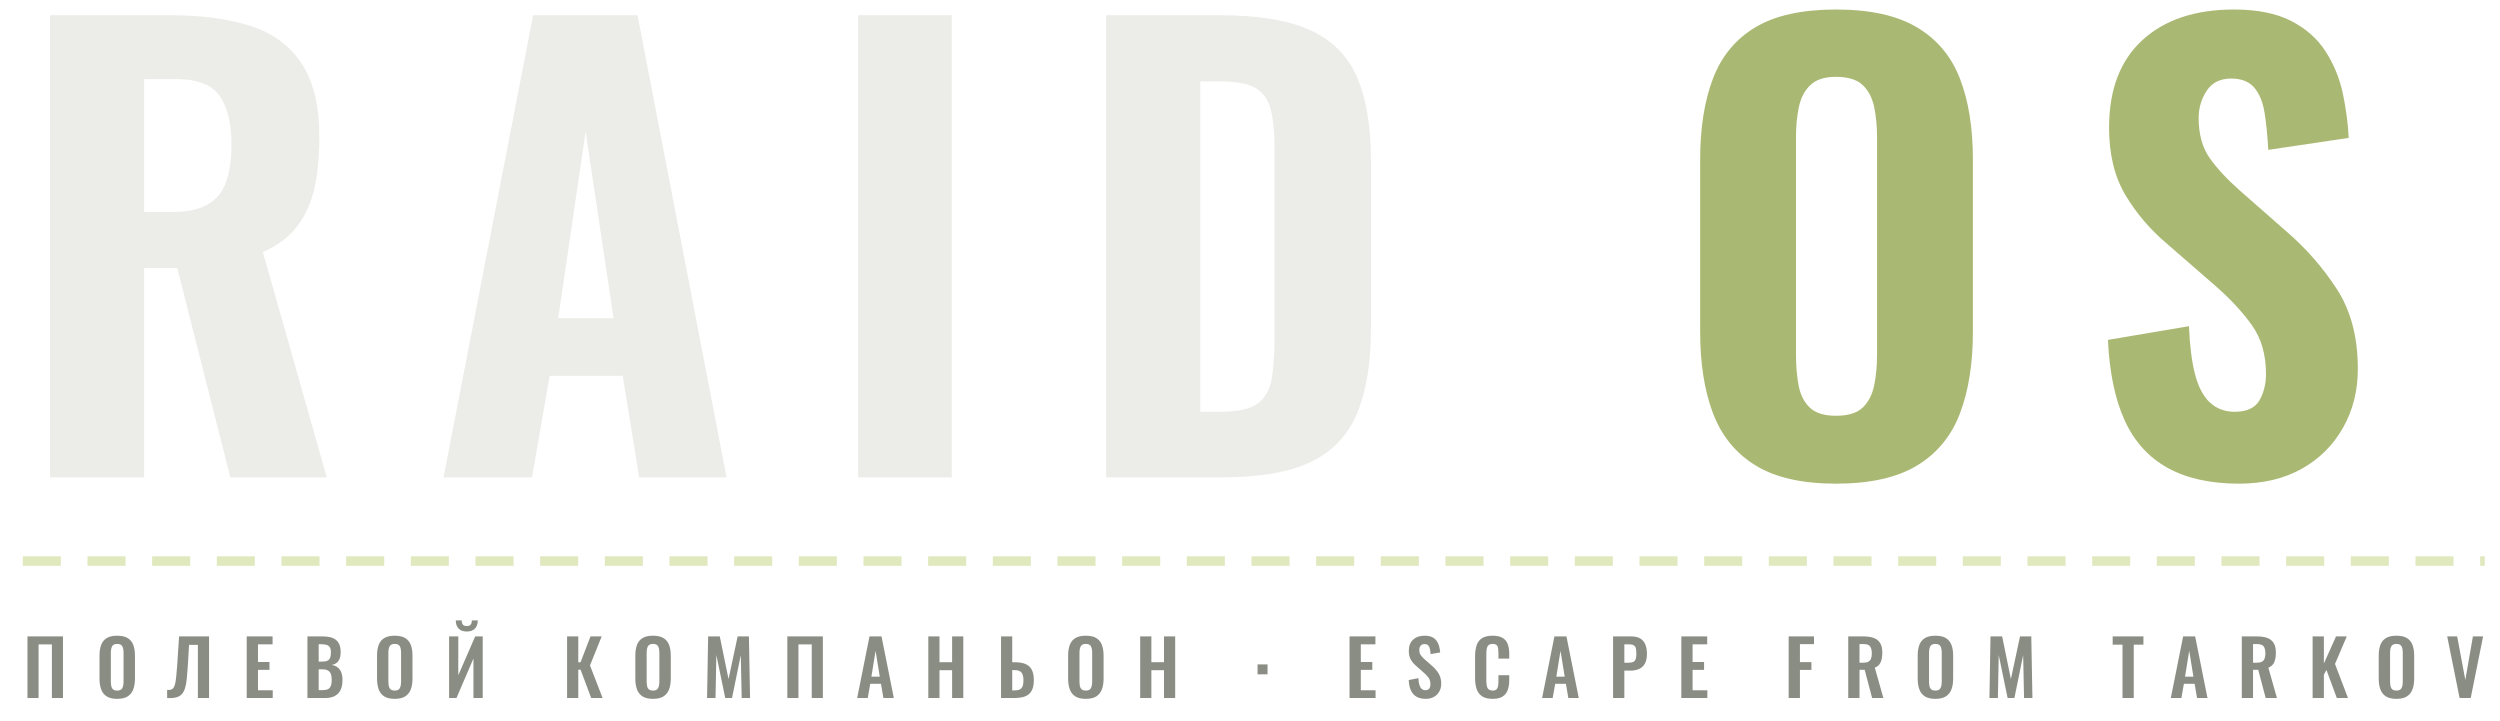
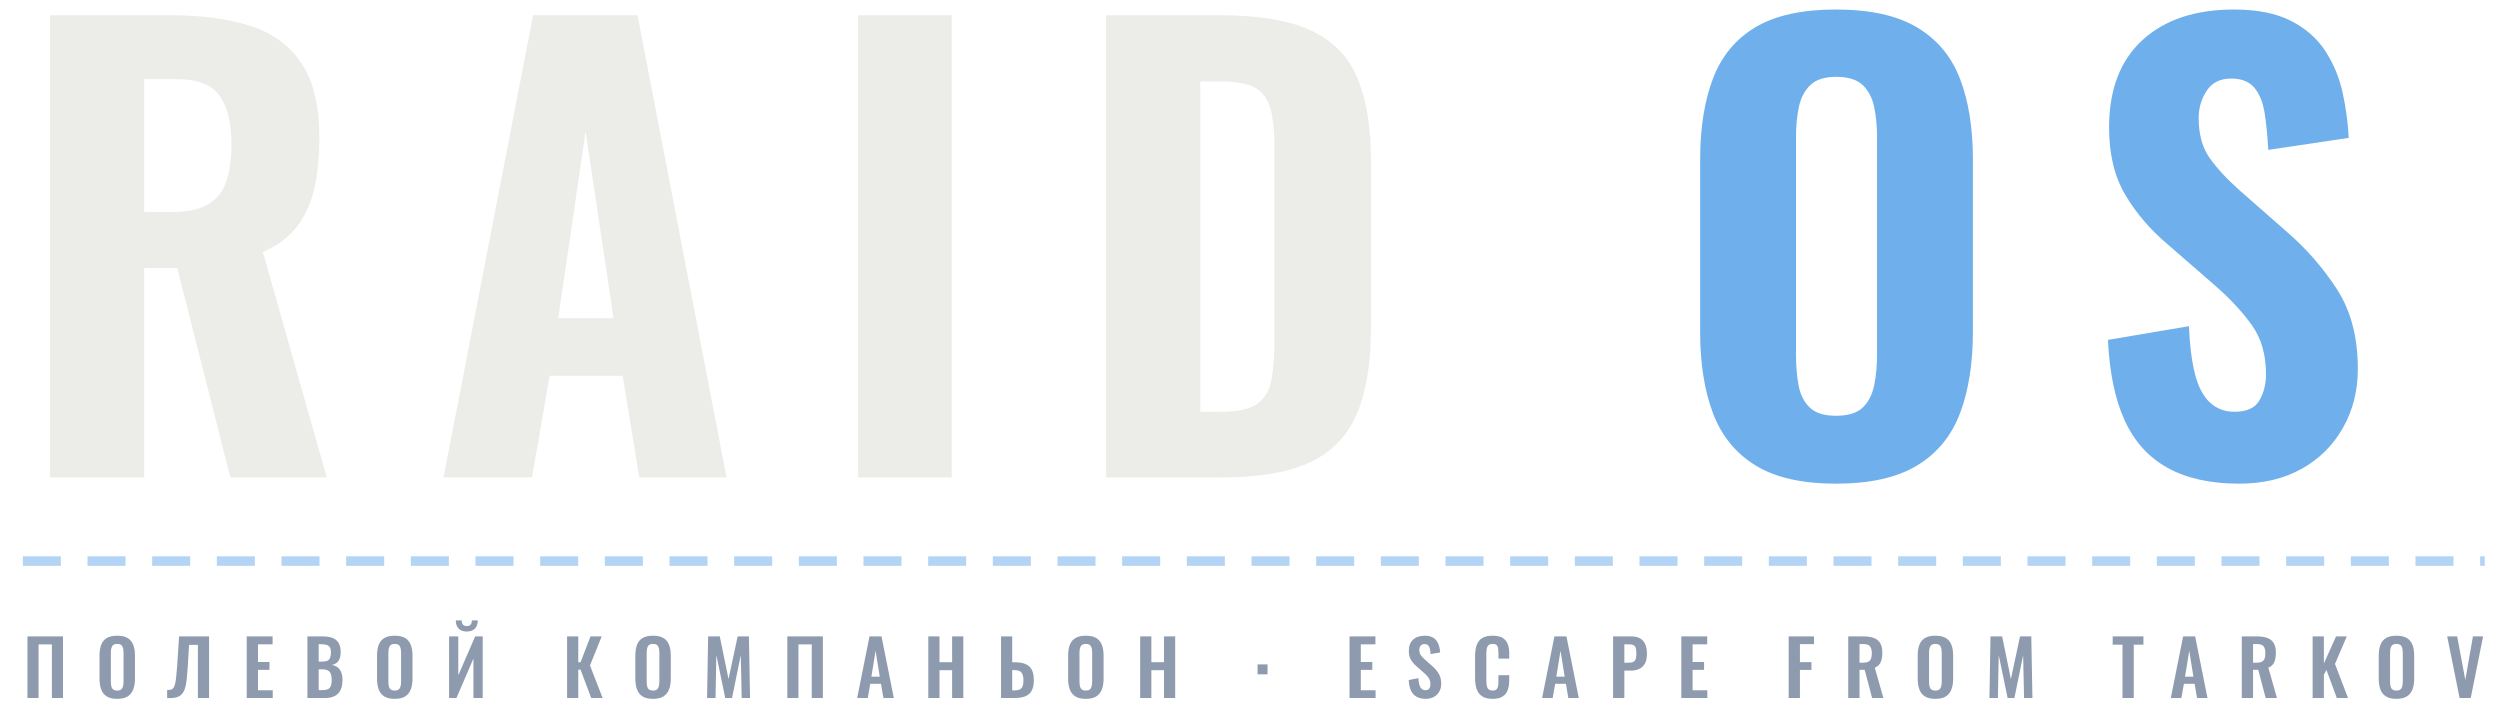
<svg xmlns="http://www.w3.org/2000/svg" viewBox="-4 -4 657.22 189.5">
  <path d="M33.90 121.50L9.15 121.50L9.15 0.00L40.65 0.00Q52.95 0.00 61.72 2.78Q70.50 5.55 75.22 12.60Q79.95 19.65 79.95 32.10L79.95 32.10Q79.95 39.60 78.67 45.38Q77.40 51.15 74.17 55.43Q70.95 59.70 65.10 62.25L65.10 62.25L81.90 121.50L56.55 121.50L42.60 66.45L33.90 66.45L33.90 121.50ZM33.90 16.80L33.90 51.75L41.10 51.75Q47.10 51.75 50.55 49.80Q54 47.85 55.42 43.88Q56.85 39.90 56.85 34.05L56.85 34.05Q56.85 25.65 53.77 21.23Q50.70 16.80 42.30 16.80L42.30 16.80L33.90 16.80ZM135.85 121.50L112.60 121.50L136.15 0.00L163.60 0.00L187 121.50L164.05 121.50L159.70 94.80L140.50 94.80L135.85 121.50ZM149.95 30.60L142.75 79.65L157.30 79.65L149.95 30.60ZM246.20 121.50L221.60 121.50L221.60 0.00L246.20 0.00L246.20 121.50ZM317.10 121.50L286.80 121.50L286.80 0.00L316.50 0.00Q331.95 0.00 340.57 3.98Q349.20 7.95 352.80 16.43Q356.40 24.90 356.40 38.10L356.40 38.10L356.40 82.35Q356.40 95.85 352.80 104.55Q349.20 113.25 340.72 117.38Q332.25 121.50 317.10 121.50L317.10 121.50ZM311.55 17.40L311.55 104.25L316.80 104.25Q323.70 104.25 326.63 102.08Q329.55 99.90 330.30 95.63Q331.05 91.35 331.05 85.05L331.05 85.05L331.05 34.95Q331.05 28.65 330.07 24.83Q329.10 21.00 326.17 19.20Q323.25 17.40 316.65 17.40L316.65 17.40L311.55 17.40Z" fill="#ecede8" />
-   <path d="M478.65 123.15L478.65 123.15Q465.30 123.15 457.50 118.35Q449.70 113.55 446.32 104.63Q442.95 95.70 442.95 83.25L442.95 83.25L442.95 37.95Q442.95 25.50 446.32 16.65Q449.70 7.80 457.50 3.15Q465.30-1.50 478.65-1.50L478.65-1.50Q492.15-1.50 500.02 3.23Q507.90 7.95 511.27 16.73Q514.65 25.50 514.65 37.95L514.65 37.95L514.65 83.25Q514.65 95.70 511.27 104.63Q507.90 113.55 500.02 118.35Q492.15 123.15 478.65 123.15ZM478.65 105.30L478.65 105.30Q483.45 105.30 485.70 103.13Q487.95 100.95 488.70 97.28Q489.45 93.60 489.45 89.40L489.45 89.40L489.45 31.95Q489.45 27.75 488.70 24.15Q487.95 20.55 485.70 18.38Q483.45 16.20 478.65 16.20L478.65 16.20Q474.15 16.20 471.90 18.38Q469.65 20.55 468.90 24.15Q468.15 27.75 468.15 31.95L468.15 31.95L468.15 89.40Q468.15 93.60 468.82 97.28Q469.50 100.95 471.75 103.13Q474.00 105.30 478.65 105.30ZM584.65 123.15L584.65 123.15Q573.40 123.15 565.90 119.03Q558.40 114.90 554.58 106.58Q550.75 98.25 550.15 85.35L550.15 85.35L571.45 81.75Q571.75 89.25 573.02 94.28Q574.30 99.30 576.92 101.78Q579.55 104.25 583.45 104.25L583.45 104.25Q588.25 104.25 589.98 101.25Q591.70 98.25 591.70 94.35L591.70 94.35Q591.70 86.70 588.02 81.53Q584.35 76.35 578.35 71.10L578.35 71.10L565.75 60.15Q559 54.45 554.73 47.25Q550.45 40.05 550.45 29.55L550.45 29.55Q550.45 14.55 559.23 6.53Q568-1.50 583.30-1.50L583.30-1.50Q592.45-1.50 598.30 1.50Q604.15 4.50 607.38 9.53Q610.60 14.55 611.88 20.48Q613.15 26.40 613.45 32.25L613.45 32.25L592.30 35.40Q592 29.85 591.33 25.65Q590.65 21.45 588.63 19.05Q586.60 16.65 582.55 16.65L582.55 16.65Q578.20 16.65 576.10 19.88Q574 23.10 574 27.00L574 27.00Q574 33.45 576.92 37.58Q579.85 41.70 584.95 46.20L584.95 46.20L597.25 57.00Q604.90 63.60 610.38 72.08Q615.85 80.55 615.85 93.00L615.85 93.00Q615.85 101.55 611.95 108.45Q608.05 115.35 601.08 119.25Q594.10 123.15 584.65 123.15Z" fill="#a9b973" />
-   <path d="M2 143.5H649.22" stroke="rgb(212 224 166 / 72%)" stroke-width="2.5" stroke-dasharray="10 7" />
-   <path d="M6.14 179.50L3.22 179.50L3.22 163.30L12.56 163.30L12.56 179.50L9.64 179.50L9.64 165.40L6.14 165.40L6.14 179.50ZM26.80 179.72L26.80 179.72Q25.08 179.72 24.06 179.08Q23.04 178.44 22.60 177.24Q22.16 176.04 22.16 174.40L22.16 174.40L22.16 168.34Q22.16 166.70 22.60 165.53Q23.04 164.36 24.06 163.74Q25.08 163.12 26.80 163.12L26.80 163.12Q28.56 163.12 29.57 163.74Q30.58 164.36 31.03 165.53Q31.48 166.70 31.48 168.34L31.48 168.34L31.48 174.42Q31.48 176.04 31.03 177.23Q30.58 178.42 29.57 179.07Q28.56 179.72 26.80 179.72ZM26.80 177.54L26.80 177.54Q27.54 177.54 27.89 177.22Q28.24 176.90 28.36 176.34Q28.48 175.78 28.48 175.12L28.48 175.12L28.48 167.66Q28.48 166.98 28.36 166.44Q28.24 165.90 27.89 165.59Q27.54 165.28 26.80 165.28L26.80 165.28Q26.10 165.28 25.74 165.59Q25.38 165.90 25.26 166.44Q25.14 166.98 25.14 167.66L25.14 167.66L25.14 175.12Q25.14 175.78 25.25 176.34Q25.36 176.90 25.72 177.22Q26.08 177.54 26.80 177.54ZM39.94 179.50L39.94 179.50L39.94 177.38Q40.50 177.40 40.89 177.31Q41.28 177.22 41.55 176.90Q41.82 176.58 42 175.91Q42.18 175.24 42.30 174.10Q42.42 172.96 42.56 171.20L42.56 171.20L43.08 163.30L50.96 163.30L50.96 179.50L48.02 179.50L48.02 165.52L45.70 165.52L45.34 171.56Q45.22 173.34 45.07 174.70Q44.92 176.06 44.61 177.01Q44.30 177.96 43.74 178.54Q43.18 179.12 42.26 179.35Q41.34 179.58 39.94 179.50ZM67.70 179.50L60.86 179.50L60.86 163.30L67.66 163.30L67.66 165.38L63.82 165.38L63.82 170.04L66.84 170.04L66.84 172.10L63.82 172.10L63.82 177.46L67.70 177.46L67.70 179.50ZM81.48 179.50L76.82 179.50L76.82 163.30L80.80 163.30Q81.88 163.30 82.75 163.50Q83.62 163.70 84.25 164.17Q84.88 164.64 85.22 165.44Q85.56 166.24 85.56 167.46L85.56 167.46Q85.56 168.44 85.29 169.14Q85.02 169.84 84.50 170.25Q83.98 170.66 83.20 170.80L83.20 170.80Q84.16 170.96 84.79 171.47Q85.42 171.98 85.73 172.80Q86.04 173.62 86.04 174.78L86.04 174.78Q86.04 175.94 85.75 176.83Q85.46 177.72 84.89 178.31Q84.32 178.90 83.47 179.20Q82.62 179.50 81.48 179.50L81.48 179.50ZM79.78 171.96L79.78 177.42L80.90 177.42Q82.24 177.42 82.72 176.77Q83.20 176.12 83.20 174.76L83.20 174.76Q83.20 173.78 82.97 173.17Q82.74 172.56 82.21 172.26Q81.68 171.96 80.80 171.96L80.80 171.96L79.78 171.96ZM79.78 165.36L79.78 169.92L80.78 169.92Q81.66 169.92 82.14 169.66Q82.62 169.40 82.81 168.86Q83 168.32 83 167.50L83 167.50Q83 166.64 82.71 166.17Q82.42 165.70 81.84 165.53Q81.26 165.36 80.36 165.36L80.36 165.36L79.78 165.36ZM99.76 179.72L99.76 179.72Q98.04 179.72 97.02 179.08Q96 178.44 95.56 177.24Q95.12 176.04 95.12 174.40L95.12 174.40L95.12 168.34Q95.12 166.70 95.56 165.53Q96 164.36 97.02 163.74Q98.04 163.12 99.76 163.12L99.76 163.12Q101.52 163.12 102.53 163.74Q103.54 164.36 103.99 165.53Q104.44 166.70 104.44 168.34L104.44 168.34L104.44 174.42Q104.44 176.04 103.99 177.23Q103.54 178.42 102.53 179.07Q101.52 179.72 99.76 179.72ZM99.76 177.54L99.76 177.54Q100.50 177.54 100.85 177.22Q101.20 176.90 101.32 176.34Q101.44 175.78 101.44 175.12L101.44 175.12L101.44 167.66Q101.44 166.98 101.32 166.44Q101.20 165.90 100.85 165.59Q100.50 165.28 99.76 165.28L99.76 165.28Q99.06 165.28 98.70 165.59Q98.34 165.90 98.22 166.44Q98.10 166.98 98.10 167.66L98.10 167.66L98.10 175.12Q98.10 175.78 98.21 176.34Q98.32 176.90 98.68 177.22Q99.04 177.54 99.76 177.54ZM116.00 179.50L114.06 179.50L114.06 163.30L116.48 163.30L116.48 173.52L120.92 163.30L122.90 163.30L122.90 179.50L120.46 179.50L120.46 169.12L116.00 179.50ZM118.72 162.02L118.72 162.02Q117.28 162.02 116.55 161.23Q115.82 160.44 115.82 159.10L115.82 159.10L117.38 159.10Q117.38 159.82 117.68 160.20Q117.98 160.58 118.72 160.58L118.72 160.58Q119.44 160.58 119.74 160.19Q120.04 159.80 120.04 159.10L120.04 159.10L121.60 159.10Q121.60 160.44 120.87 161.23Q120.14 162.02 118.72 162.02ZM148.02 179.50L145.08 179.50L145.08 163.30L148.02 163.30L148.02 170.10L148.62 170.10L151.24 163.30L154.18 163.30L151.10 170.94L154.42 179.50L151.42 179.50L148.62 172.04L148.02 172.04L148.02 179.50ZM167.66 179.72L167.66 179.72Q165.94 179.72 164.92 179.08Q163.90 178.44 163.46 177.24Q163.02 176.04 163.02 174.40L163.02 174.40L163.02 168.34Q163.02 166.70 163.46 165.53Q163.90 164.36 164.92 163.74Q165.94 163.12 167.66 163.12L167.66 163.12Q169.42 163.12 170.43 163.74Q171.44 164.36 171.89 165.53Q172.34 166.70 172.34 168.34L172.34 168.34L172.34 174.42Q172.34 176.04 171.89 177.23Q171.44 178.42 170.43 179.07Q169.42 179.72 167.66 179.72ZM167.66 177.54L167.66 177.54Q168.40 177.54 168.75 177.22Q169.10 176.90 169.22 176.34Q169.34 175.78 169.34 175.12L169.34 175.12L169.34 167.66Q169.34 166.98 169.22 166.44Q169.10 165.90 168.75 165.59Q168.40 165.28 167.66 165.28L167.66 165.28Q166.96 165.28 166.60 165.59Q166.24 165.90 166.12 166.44Q166.00 166.98 166.00 167.66L166.00 167.66L166.00 175.12Q166.00 175.78 166.11 176.34Q166.22 176.90 166.58 177.22Q166.94 177.54 167.66 177.54ZM184.10 179.50L181.88 179.50L182.16 163.30L185.22 163.30L187.52 174.52L189.92 163.30L192.88 163.30L193.18 179.50L190.98 179.50L190.74 168.24L188.44 179.50L186.66 179.50L184.32 168.20L184.10 179.50ZM205.90 179.50L202.98 179.50L202.98 163.30L212.32 163.30L212.32 179.50L209.40 179.50L209.40 165.40L205.90 165.40L205.90 179.50ZM224.12 179.50L221.34 179.50L224.58 163.30L227.74 163.30L230.98 179.50L228.24 179.50L227.60 175.76L224.78 175.76L224.12 179.50ZM226.18 167.08L225.08 173.88L227.28 173.88L226.18 167.08ZM242.98 179.50L240.04 179.50L240.04 163.30L242.98 163.30L242.98 170.08L246.30 170.08L246.30 163.30L249.24 163.30L249.24 179.50L246.30 179.50L246.30 172.18L242.98 172.18L242.98 179.50ZM262.70 179.50L259.16 179.50L259.16 163.30L262.10 163.30L262.10 170.10L262.82 170.10Q264.46 170.10 265.56 170.55Q266.66 171 267.22 172.03Q267.78 173.06 267.78 174.80L267.78 174.80Q267.78 176.16 267.44 177.07Q267.10 177.98 266.43 178.52Q265.76 179.06 264.82 179.28Q263.88 179.50 262.70 179.50L262.70 179.50ZM262.10 172.16L262.10 177.50L262.70 177.50Q263.56 177.50 264.07 177.26Q264.58 177.02 264.82 176.41Q265.06 175.80 265.06 174.74L265.06 174.74Q265.04 173.48 264.55 172.82Q264.06 172.16 262.66 172.16L262.66 172.16L262.10 172.16ZM281.44 179.72L281.44 179.72Q279.72 179.72 278.70 179.08Q277.68 178.44 277.24 177.24Q276.80 176.04 276.80 174.40L276.80 174.40L276.80 168.34Q276.80 166.70 277.24 165.53Q277.68 164.36 278.70 163.74Q279.72 163.12 281.44 163.12L281.44 163.12Q283.20 163.12 284.21 163.74Q285.22 164.36 285.67 165.53Q286.12 166.70 286.12 168.34L286.12 168.34L286.12 174.42Q286.12 176.04 285.67 177.23Q285.22 178.42 284.21 179.07Q283.20 179.72 281.44 179.72ZM281.44 177.54L281.44 177.54Q282.18 177.54 282.53 177.22Q282.88 176.90 283 176.34Q283.12 175.78 283.12 175.12L283.12 175.12L283.12 167.66Q283.12 166.98 283 166.44Q282.88 165.90 282.53 165.59Q282.18 165.28 281.44 165.28L281.44 165.28Q280.74 165.28 280.38 165.59Q280.02 165.90 279.90 166.44Q279.78 166.98 279.78 167.66L279.78 167.66L279.78 175.12Q279.78 175.78 279.89 176.34Q280 176.90 280.36 177.22Q280.72 177.54 281.44 177.54ZM298.68 179.50L295.74 179.50L295.74 163.30L298.68 163.30L298.68 170.08L302.00 170.08L302.00 163.30L304.94 163.30L304.94 179.50L302.00 179.50L302.00 172.18L298.68 172.18L298.68 179.50ZM329.22 173.28L326.60 173.28L326.60 170.66L329.22 170.66L329.22 173.28ZM357.62 179.50L350.78 179.50L350.78 163.30L357.58 163.30L357.58 165.38L353.74 165.38L353.74 170.04L356.76 170.04L356.76 172.10L353.74 172.10L353.74 177.46L357.62 177.46L357.62 179.50ZM370.82 179.72L370.82 179.72Q369.36 179.72 368.38 179.15Q367.40 178.58 366.90 177.48Q366.40 176.38 366.34 174.78L366.34 174.78L368.88 174.28Q368.92 175.22 369.11 175.94Q369.30 176.66 369.69 177.05Q370.08 177.44 370.72 177.44L370.72 177.44Q371.44 177.44 371.74 177.01Q372.04 176.58 372.04 175.92L372.04 175.92Q372.04 174.86 371.56 174.18Q371.08 173.50 370.28 172.82L370.28 172.82L368.24 171.02Q367.38 170.28 366.87 169.37Q366.36 168.46 366.36 167.12L366.36 167.12Q366.36 165.20 367.48 164.16Q368.60 163.12 370.54 163.12L370.54 163.12Q371.68 163.12 372.44 163.47Q373.20 163.82 373.65 164.44Q374.10 165.06 374.32 165.85Q374.54 166.64 374.60 167.52L374.60 167.52L372.08 167.96Q372.04 167.20 371.91 166.60Q371.78 166 371.45 165.66Q371.12 165.32 370.48 165.32L370.48 165.32Q369.82 165.32 369.47 165.75Q369.12 166.18 369.12 166.82L369.12 166.82Q369.12 167.64 369.46 168.17Q369.80 168.70 370.44 169.26L370.44 169.26L372.46 171.04Q373.46 171.88 374.17 173.01Q374.88 174.14 374.88 175.74L374.88 175.74Q374.88 176.90 374.37 177.80Q373.86 178.70 372.95 179.21Q372.04 179.72 370.82 179.72ZM388.38 179.72L388.38 179.72Q386.60 179.72 385.59 179.02Q384.58 178.32 384.18 177.11Q383.78 175.90 383.78 174.32L383.78 174.32L383.78 168.54Q383.78 166.88 384.18 165.66Q384.58 164.44 385.59 163.78Q386.60 163.12 388.38 163.12L388.38 163.12Q390.06 163.12 391.01 163.69Q391.96 164.26 392.36 165.32Q392.76 166.38 392.76 167.78L392.76 167.78L392.76 169.14L389.92 169.14L389.92 167.74Q389.92 167.06 389.85 166.50Q389.78 165.94 389.47 165.61Q389.16 165.28 388.40 165.28L388.40 165.28Q387.64 165.28 387.29 165.63Q386.94 165.98 386.84 166.57Q386.74 167.16 386.74 167.90L386.74 167.90L386.74 174.94Q386.74 175.82 386.88 176.39Q387.02 176.96 387.39 177.25Q387.76 177.54 388.40 177.54L388.40 177.54Q389.14 177.54 389.45 177.19Q389.76 176.84 389.84 176.26Q389.92 175.68 389.92 174.96L389.92 174.96L389.92 173.50L392.76 173.50L392.76 174.80Q392.76 176.24 392.38 177.35Q392.00 178.46 391.05 179.09Q390.10 179.72 388.38 179.72ZM404.18 179.50L401.40 179.50L404.64 163.30L407.80 163.30L411.04 179.50L408.30 179.50L407.66 175.76L404.84 175.76L404.18 179.50ZM406.24 167.08L405.14 173.88L407.34 173.88L406.24 167.08ZM423.02 179.50L420.06 179.50L420.06 163.30L424.82 163.30Q426.28 163.30 427.19 163.84Q428.10 164.38 428.53 165.41Q428.96 166.44 428.96 167.90L428.96 167.90Q428.96 169.48 428.42 170.45Q427.88 171.42 426.91 171.86Q425.94 172.30 424.62 172.30L424.62 172.30L423.02 172.30L423.02 179.50ZM423.02 165.38L423.02 170.22L424.14 170.22Q424.94 170.22 425.39 169.99Q425.84 169.76 426.01 169.25Q426.18 168.74 426.18 167.88L426.18 167.88Q426.18 167 426.05 166.45Q425.92 165.90 425.49 165.64Q425.06 165.38 424.14 165.38L424.14 165.38L423.02 165.38ZM444.84 179.50L438.00 179.50L438.00 163.30L444.80 163.30L444.80 165.38L440.96 165.38L440.96 170.04L443.98 170.04L443.98 172.10L440.96 172.10L440.96 177.46L444.84 177.46L444.84 179.50ZM469.18 179.50L466.22 179.50L466.22 163.30L472.88 163.30L472.88 165.34L469.18 165.34L469.18 170.06L472.20 170.06L472.20 172.12L469.18 172.12L469.18 179.50ZM484.84 179.50L481.88 179.50L481.88 163.30L485.76 163.30Q487.40 163.30 488.53 163.69Q489.66 164.08 490.25 165.02Q490.84 165.96 490.84 167.58L490.84 167.58Q490.84 168.56 490.66 169.34Q490.48 170.12 490.05 170.67Q489.62 171.22 488.86 171.52L488.86 171.52L491.12 179.50L488.16 179.50L486.20 172.08L484.84 172.08L484.84 179.50ZM484.84 165.32L484.84 170.22L485.76 170.22Q486.62 170.22 487.13 169.97Q487.64 169.72 487.86 169.17Q488.08 168.62 488.08 167.76L488.08 167.76Q488.08 166.54 487.63 165.93Q487.18 165.32 485.92 165.32L485.92 165.32L484.84 165.32ZM504.78 179.72L504.78 179.72Q503.06 179.72 502.04 179.08Q501.02 178.44 500.58 177.24Q500.14 176.04 500.14 174.40L500.14 174.40L500.14 168.34Q500.14 166.70 500.58 165.53Q501.02 164.36 502.04 163.74Q503.06 163.12 504.78 163.12L504.78 163.12Q506.54 163.12 507.55 163.74Q508.56 164.36 509.01 165.53Q509.46 166.70 509.46 168.34L509.46 168.34L509.46 174.42Q509.46 176.04 509.01 177.23Q508.56 178.42 507.55 179.07Q506.54 179.72 504.78 179.72ZM504.78 177.54L504.78 177.54Q505.52 177.54 505.87 177.22Q506.22 176.90 506.34 176.34Q506.46 175.78 506.46 175.12L506.46 175.12L506.46 167.66Q506.46 166.98 506.34 166.44Q506.22 165.90 505.87 165.59Q505.52 165.28 504.78 165.28L504.78 165.28Q504.08 165.28 503.72 165.59Q503.36 165.90 503.24 166.44Q503.12 166.98 503.12 167.66L503.12 167.66L503.12 175.12Q503.12 175.78 503.23 176.34Q503.34 176.90 503.70 177.22Q504.06 177.54 504.78 177.54ZM521.22 179.50L519.00 179.50L519.28 163.30L522.34 163.30L524.64 174.52L527.04 163.30L530.00 163.30L530.30 179.50L528.10 179.50L527.86 168.24L525.56 179.50L523.78 179.50L521.44 168.20L521.22 179.50ZM556.94 179.50L553.98 179.50L553.98 165.48L551.40 165.48L551.40 163.30L559.48 163.30L559.48 165.48L556.94 165.48L556.94 179.50ZM569.46 179.50L566.68 179.50L569.92 163.30L573.08 163.30L576.32 179.50L573.58 179.50L572.94 175.76L570.12 175.76L569.46 179.50ZM571.52 167.08L570.42 173.88L572.62 173.88L571.52 167.08ZM588.30 179.50L585.34 179.50L585.34 163.30L589.22 163.30Q590.86 163.30 591.99 163.69Q593.12 164.08 593.71 165.02Q594.30 165.96 594.30 167.58L594.30 167.58Q594.30 168.56 594.12 169.34Q593.94 170.12 593.51 170.67Q593.08 171.22 592.32 171.52L592.32 171.52L594.58 179.50L591.62 179.50L589.66 172.08L588.30 172.08L588.30 179.50ZM588.30 165.32L588.30 170.22L589.22 170.22Q590.08 170.22 590.59 169.97Q591.10 169.72 591.32 169.17Q591.54 168.62 591.54 167.76L591.54 167.76Q591.54 166.54 591.09 165.93Q590.64 165.32 589.38 165.32L589.38 165.32L588.30 165.32ZM606.92 179.50L603.96 179.50L603.96 163.30L606.92 163.30L606.92 170.42L610.12 163.30L612.94 163.30L609.84 170.54L613.26 179.50L610.32 179.50L607.60 172.12L606.92 173.36L606.92 179.50ZM625.98 179.72L625.98 179.72Q624.26 179.72 623.24 179.08Q622.22 178.44 621.78 177.24Q621.34 176.04 621.34 174.40L621.34 174.40L621.34 168.34Q621.34 166.70 621.78 165.53Q622.22 164.36 623.24 163.74Q624.26 163.12 625.98 163.12L625.98 163.12Q627.74 163.12 628.75 163.74Q629.76 164.36 630.21 165.53Q630.66 166.70 630.66 168.34L630.66 168.34L630.66 174.42Q630.66 176.04 630.21 177.23Q629.76 178.42 628.75 179.07Q627.74 179.72 625.98 179.72ZM625.98 177.54L625.98 177.54Q626.72 177.54 627.07 177.22Q627.42 176.90 627.54 176.34Q627.66 175.78 627.66 175.12L627.66 175.12L627.66 167.66Q627.66 166.98 627.54 166.44Q627.42 165.90 627.07 165.59Q626.72 165.28 625.98 165.28L625.98 165.28Q625.28 165.28 624.92 165.59Q624.56 165.90 624.44 166.44Q624.32 166.98 624.32 167.66L624.32 167.66L624.32 175.12Q624.32 175.78 624.43 176.34Q624.54 176.90 624.90 177.22Q625.26 177.54 625.98 177.54ZM645.52 179.50L642.60 179.50L639.34 163.30L641.96 163.30L644.10 174.76L646.10 163.30L648.78 163.30L645.52 179.50Z" fill="#8a8d83" />
+   <path d="M478.65 123.15L478.65 123.15Q465.30 123.15 457.50 118.35Q449.70 113.55 446.32 104.63Q442.95 95.70 442.95 83.25L442.95 83.25L442.95 37.95Q442.95 25.50 446.32 16.65Q449.70 7.80 457.50 3.15Q465.30-1.50 478.65-1.50L478.65-1.50Q492.15-1.50 500.02 3.23Q507.90 7.95 511.27 16.73Q514.65 25.50 514.65 37.95L514.65 37.95L514.65 83.25Q514.65 95.70 511.27 104.63Q507.90 113.55 500.02 118.35Q492.15 123.15 478.65 123.15ZM478.65 105.30L478.65 105.30Q483.45 105.30 485.70 103.13Q487.95 100.95 488.70 97.28Q489.45 93.60 489.45 89.40L489.45 89.40L489.45 31.95Q489.45 27.75 488.70 24.15Q487.95 20.55 485.70 18.38Q483.45 16.20 478.65 16.20L478.65 16.20Q474.15 16.20 471.90 18.38Q469.65 20.55 468.90 24.15Q468.15 27.75 468.15 31.95L468.15 31.95L468.15 89.40Q468.15 93.60 468.82 97.28Q469.50 100.95 471.75 103.13Q474.00 105.30 478.65 105.30ZM584.65 123.15L584.65 123.15Q573.40 123.15 565.90 119.03Q558.40 114.90 554.58 106.58Q550.75 98.25 550.15 85.35L550.15 85.35L571.45 81.75Q571.75 89.25 573.02 94.28Q574.30 99.30 576.92 101.78Q579.55 104.25 583.45 104.25L583.45 104.25Q588.25 104.25 589.98 101.25Q591.70 98.25 591.70 94.35L591.70 94.35Q591.70 86.70 588.02 81.53Q584.35 76.35 578.35 71.10L578.35 71.10L565.75 60.15Q559 54.45 554.73 47.25Q550.45 40.05 550.45 29.55L550.45 29.55Q550.45 14.55 559.23 6.53Q568-1.50 583.30-1.50L583.30-1.50Q592.45-1.50 598.30 1.50Q604.15 4.50 607.38 9.53Q610.60 14.55 611.88 20.48Q613.15 26.40 613.45 32.25L613.45 32.25L592.30 35.40Q592 29.85 591.33 25.65Q590.65 21.45 588.63 19.05Q586.60 16.65 582.55 16.65L582.55 16.65Q578.20 16.65 576.10 19.88Q574 23.10 574 27.00L574 27.00Q574 33.45 576.92 37.58Q579.85 41.70 584.95 46.20L584.95 46.20L597.25 57.00Q604.90 63.60 610.38 72.08Q615.85 80.55 615.85 93.00L615.85 93.00Q615.85 101.55 611.95 108.45Q608.05 115.35 601.08 119.25Q594.10 123.15 584.65 123.15Z" fill="#6fb0ec" />
+   <path d="M2 143.5H649.22" stroke="rgb(150 196 240 / 72%)" stroke-width="2.5" stroke-dasharray="10 7" />
+   <path d="M6.14 179.50L3.22 179.50L3.22 163.30L12.56 163.30L12.56 179.50L9.64 179.50L9.64 165.40L6.14 165.40L6.14 179.50ZM26.80 179.72L26.80 179.72Q25.08 179.72 24.06 179.08Q23.04 178.44 22.60 177.24Q22.16 176.04 22.16 174.40L22.16 174.40L22.16 168.34Q22.16 166.70 22.60 165.53Q23.04 164.36 24.06 163.74Q25.08 163.12 26.80 163.12L26.80 163.12Q28.56 163.12 29.57 163.74Q30.58 164.36 31.03 165.53Q31.48 166.70 31.48 168.34L31.48 168.34L31.48 174.42Q31.48 176.04 31.03 177.23Q30.58 178.42 29.57 179.07Q28.56 179.72 26.80 179.72ZM26.80 177.54L26.80 177.54Q27.54 177.54 27.89 177.22Q28.24 176.90 28.36 176.34Q28.48 175.78 28.48 175.12L28.48 175.12L28.48 167.66Q28.48 166.98 28.36 166.44Q28.24 165.90 27.89 165.59Q27.54 165.28 26.80 165.28L26.80 165.28Q26.10 165.28 25.74 165.59Q25.38 165.90 25.26 166.44Q25.14 166.98 25.14 167.66L25.14 167.66L25.14 175.12Q25.14 175.78 25.25 176.34Q25.36 176.90 25.72 177.22Q26.08 177.54 26.80 177.54ZM39.94 179.50L39.94 179.50L39.94 177.38Q40.50 177.40 40.89 177.31Q41.28 177.22 41.55 176.90Q41.82 176.58 42 175.91Q42.18 175.24 42.30 174.10Q42.42 172.96 42.56 171.20L42.56 171.20L43.08 163.30L50.96 163.30L50.96 179.50L48.02 179.50L48.02 165.52L45.70 165.52L45.34 171.56Q45.22 173.34 45.07 174.70Q44.92 176.06 44.61 177.01Q44.30 177.96 43.74 178.54Q43.18 179.12 42.26 179.35Q41.34 179.58 39.94 179.50ZM67.70 179.50L60.86 179.50L60.86 163.30L67.66 163.30L67.66 165.38L63.82 165.38L63.82 170.04L66.84 170.04L66.84 172.10L63.82 172.10L63.82 177.46L67.70 177.46L67.70 179.50ZM81.48 179.50L76.82 179.50L76.82 163.30L80.80 163.30Q81.88 163.30 82.75 163.50Q83.62 163.70 84.25 164.17Q84.88 164.64 85.22 165.44Q85.56 166.24 85.56 167.46L85.56 167.46Q85.56 168.44 85.29 169.14Q85.02 169.84 84.50 170.25Q83.98 170.66 83.20 170.80L83.20 170.80Q84.16 170.96 84.79 171.47Q85.42 171.98 85.73 172.80Q86.04 173.62 86.04 174.78L86.04 174.78Q86.04 175.94 85.75 176.83Q85.46 177.72 84.89 178.31Q84.32 178.90 83.47 179.20Q82.62 179.50 81.48 179.50L81.48 179.50ZM79.78 171.96L79.78 177.42L80.90 177.42Q82.24 177.42 82.72 176.77Q83.20 176.12 83.20 174.76L83.20 174.76Q83.20 173.78 82.97 173.17Q82.74 172.56 82.21 172.26Q81.68 171.96 80.80 171.96L80.80 171.96L79.78 171.96ZM79.78 165.36L79.78 169.92L80.78 169.92Q81.66 169.92 82.14 169.66Q82.62 169.40 82.81 168.86Q83 168.32 83 167.50L83 167.50Q83 166.64 82.71 166.17Q82.42 165.70 81.84 165.53Q81.26 165.36 80.36 165.36L80.36 165.36L79.78 165.36ZM99.76 179.72L99.76 179.72Q98.04 179.72 97.02 179.08Q96 178.44 95.56 177.24Q95.12 176.04 95.12 174.40L95.12 174.40L95.12 168.34Q95.12 166.70 95.56 165.53Q96 164.36 97.02 163.74Q98.04 163.12 99.76 163.12L99.76 163.12Q101.52 163.12 102.53 163.74Q103.54 164.36 103.99 165.53Q104.44 166.70 104.44 168.34L104.44 168.34L104.44 174.42Q104.44 176.04 103.99 177.23Q103.54 178.42 102.53 179.07Q101.52 179.72 99.76 179.72ZM99.76 177.54L99.76 177.54Q100.50 177.54 100.85 177.22Q101.20 176.90 101.32 176.34Q101.44 175.78 101.44 175.12L101.44 175.12L101.44 167.66Q101.44 166.98 101.32 166.44Q101.20 165.90 100.85 165.59Q100.50 165.28 99.76 165.28L99.76 165.28Q99.06 165.28 98.70 165.59Q98.34 165.90 98.22 166.44Q98.10 166.98 98.10 167.66L98.10 167.66L98.10 175.12Q98.10 175.78 98.21 176.34Q98.32 176.90 98.68 177.22Q99.04 177.54 99.76 177.54ZM116.00 179.50L114.06 179.50L114.06 163.30L116.48 163.30L116.48 173.52L120.92 163.30L122.90 163.30L122.90 179.50L120.46 179.50L120.46 169.12L116.00 179.50ZM118.72 162.02L118.72 162.02Q117.28 162.02 116.55 161.23Q115.82 160.44 115.82 159.10L115.82 159.10L117.38 159.10Q117.38 159.82 117.68 160.20Q117.98 160.58 118.72 160.58L118.72 160.58Q119.44 160.58 119.74 160.19Q120.04 159.80 120.04 159.10L120.04 159.10L121.60 159.10Q121.60 160.44 120.87 161.23Q120.14 162.02 118.72 162.02ZM148.02 179.50L145.08 179.50L145.08 163.30L148.02 163.30L148.02 170.10L148.62 170.10L151.24 163.30L154.18 163.30L151.10 170.94L154.42 179.50L151.42 179.50L148.62 172.04L148.02 172.04L148.02 179.50ZM167.66 179.72L167.66 179.72Q165.94 179.72 164.92 179.08Q163.90 178.44 163.46 177.24Q163.02 176.04 163.02 174.40L163.02 174.40L163.02 168.34Q163.02 166.70 163.46 165.53Q163.90 164.36 164.92 163.74Q165.94 163.12 167.66 163.12L167.66 163.12Q169.42 163.12 170.43 163.74Q171.44 164.36 171.89 165.53Q172.34 166.70 172.34 168.34L172.34 168.34L172.34 174.42Q172.34 176.04 171.89 177.23Q171.44 178.42 170.43 179.07Q169.42 179.72 167.66 179.72ZM167.66 177.54L167.66 177.54Q168.40 177.54 168.75 177.22Q169.10 176.90 169.22 176.34Q169.34 175.78 169.34 175.12L169.34 175.12L169.34 167.66Q169.34 166.98 169.22 166.44Q169.10 165.90 168.75 165.59Q168.40 165.28 167.66 165.28L167.66 165.28Q166.96 165.28 166.60 165.59Q166.24 165.90 166.12 166.44Q166.00 166.98 166.00 167.66L166.00 167.66L166.00 175.12Q166.00 175.78 166.11 176.34Q166.22 176.90 166.58 177.22Q166.94 177.54 167.66 177.54ZM184.10 179.50L181.88 179.50L182.16 163.30L185.22 163.30L187.52 174.52L189.92 163.30L192.88 163.30L193.18 179.50L190.98 179.50L190.74 168.24L188.44 179.50L186.66 179.50L184.32 168.20L184.10 179.50ZM205.90 179.50L202.98 179.50L202.98 163.30L212.32 163.30L212.32 179.50L209.40 179.50L209.40 165.40L205.90 165.40L205.90 179.50ZM224.12 179.50L221.34 179.50L224.58 163.30L227.74 163.30L230.98 179.50L228.24 179.50L227.60 175.76L224.78 175.76L224.12 179.50ZM226.18 167.08L225.08 173.88L227.28 173.88L226.18 167.08ZM242.98 179.50L240.04 179.50L240.04 163.30L242.98 163.30L242.98 170.08L246.30 170.08L246.30 163.30L249.24 163.30L249.24 179.50L246.30 179.50L246.30 172.18L242.98 172.18L242.98 179.50ZM262.70 179.50L259.16 179.50L259.16 163.30L262.10 163.30L262.10 170.10L262.82 170.10Q264.46 170.10 265.56 170.55Q266.66 171 267.22 172.03Q267.78 173.06 267.78 174.80L267.78 174.80Q267.78 176.16 267.44 177.07Q267.10 177.98 266.43 178.52Q265.76 179.06 264.82 179.28Q263.88 179.50 262.70 179.50L262.70 179.50ZM262.10 172.16L262.10 177.50L262.70 177.50Q263.56 177.50 264.07 177.26Q264.58 177.02 264.82 176.41Q265.06 175.80 265.06 174.74L265.06 174.74Q265.04 173.48 264.55 172.82Q264.06 172.16 262.66 172.16L262.66 172.16L262.10 172.16ZM281.44 179.72L281.44 179.72Q279.72 179.72 278.70 179.08Q277.68 178.44 277.24 177.24Q276.80 176.04 276.80 174.40L276.80 174.40L276.80 168.34Q276.80 166.70 277.24 165.53Q277.68 164.36 278.70 163.74Q279.72 163.12 281.44 163.12L281.44 163.12Q283.20 163.12 284.21 163.74Q285.22 164.36 285.67 165.53Q286.12 166.70 286.12 168.34L286.12 168.34L286.12 174.42Q286.12 176.04 285.67 177.23Q285.22 178.42 284.21 179.07Q283.20 179.72 281.44 179.72ZM281.44 177.54L281.44 177.54Q282.18 177.54 282.53 177.22Q282.88 176.90 283 176.34Q283.12 175.78 283.12 175.12L283.12 175.12L283.12 167.66Q283.12 166.98 283 166.44Q282.88 165.90 282.53 165.59Q282.18 165.28 281.44 165.28L281.44 165.28Q280.74 165.28 280.38 165.59Q280.02 165.90 279.90 166.44Q279.78 166.98 279.78 167.66L279.78 167.66L279.78 175.12Q279.78 175.78 279.89 176.34Q280 176.90 280.36 177.22Q280.72 177.54 281.44 177.54ZM298.68 179.50L295.74 179.50L295.74 163.30L298.68 163.30L298.68 170.08L302.00 170.08L302.00 163.30L304.94 163.30L304.94 179.50L302.00 179.50L302.00 172.18L298.68 172.18L298.68 179.50ZM329.22 173.28L326.60 173.28L326.60 170.66L329.22 170.66L329.22 173.28ZM357.62 179.50L350.78 179.50L350.78 163.30L357.58 163.30L357.58 165.38L353.74 165.38L353.74 170.04L356.76 170.04L356.76 172.10L353.74 172.10L353.74 177.46L357.62 177.46L357.62 179.50ZM370.82 179.72L370.82 179.72Q369.36 179.72 368.38 179.15Q367.40 178.58 366.90 177.48Q366.40 176.38 366.34 174.78L366.34 174.78L368.88 174.28Q368.92 175.22 369.11 175.94Q369.30 176.66 369.69 177.05Q370.08 177.44 370.72 177.44L370.72 177.44Q371.44 177.44 371.74 177.01Q372.04 176.58 372.04 175.92L372.04 175.92Q372.04 174.86 371.56 174.18Q371.08 173.50 370.28 172.82L370.28 172.82L368.24 171.02Q367.38 170.28 366.87 169.37Q366.36 168.46 366.36 167.12L366.36 167.12Q366.36 165.20 367.48 164.16Q368.60 163.12 370.54 163.12L370.54 163.12Q371.68 163.12 372.44 163.47Q373.20 163.82 373.65 164.44Q374.10 165.06 374.32 165.85Q374.54 166.64 374.60 167.52L374.60 167.52L372.08 167.96Q372.04 167.20 371.91 166.60Q371.78 166 371.45 165.66Q371.12 165.32 370.48 165.32L370.48 165.32Q369.82 165.32 369.47 165.75Q369.12 166.18 369.12 166.82L369.12 166.82Q369.12 167.64 369.46 168.17Q369.80 168.70 370.44 169.26L370.44 169.26L372.46 171.04Q373.46 171.88 374.17 173.01Q374.88 174.14 374.88 175.74L374.88 175.74Q374.88 176.90 374.37 177.80Q373.86 178.70 372.95 179.21Q372.04 179.72 370.82 179.72ZM388.38 179.72L388.38 179.72Q386.60 179.72 385.59 179.02Q384.58 178.32 384.18 177.11Q383.78 175.90 383.78 174.32L383.78 174.32L383.78 168.54Q383.78 166.88 384.18 165.66Q384.58 164.44 385.59 163.78Q386.60 163.12 388.38 163.12L388.38 163.12Q390.06 163.12 391.01 163.69Q391.96 164.26 392.36 165.32Q392.76 166.38 392.76 167.78L392.76 167.78L392.76 169.14L389.92 169.14L389.92 167.74Q389.92 167.06 389.85 166.50Q389.78 165.94 389.47 165.61Q389.16 165.28 388.40 165.28L388.40 165.28Q387.64 165.28 387.29 165.63Q386.94 165.98 386.84 166.57Q386.74 167.16 386.74 167.90L386.74 167.90L386.74 174.94Q386.74 175.82 386.88 176.39Q387.02 176.96 387.39 177.25Q387.76 177.54 388.40 177.54L388.40 177.54Q389.14 177.54 389.45 177.19Q389.76 176.84 389.84 176.26Q389.92 175.68 389.92 174.96L389.92 174.96L389.92 173.50L392.76 173.50L392.76 174.80Q392.76 176.24 392.38 177.35Q392.00 178.46 391.05 179.09Q390.10 179.72 388.38 179.72ZM404.18 179.50L401.40 179.50L404.64 163.30L407.80 163.30L411.04 179.50L408.30 179.50L407.66 175.76L404.84 175.76L404.18 179.50ZM406.24 167.08L405.14 173.88L407.34 173.88L406.24 167.08ZM423.02 179.50L420.06 179.50L420.06 163.30L424.82 163.30Q426.28 163.30 427.19 163.84Q428.10 164.38 428.53 165.41Q428.96 166.44 428.96 167.90L428.96 167.90Q428.96 169.48 428.42 170.45Q427.88 171.42 426.91 171.86Q425.94 172.30 424.62 172.30L424.62 172.30L423.02 172.30L423.02 179.50ZM423.02 165.38L423.02 170.22L424.14 170.22Q424.94 170.22 425.39 169.99Q425.84 169.76 426.01 169.25Q426.18 168.74 426.18 167.88L426.18 167.88Q426.18 167 426.05 166.45Q425.92 165.90 425.49 165.64Q425.06 165.38 424.14 165.38L424.14 165.38L423.02 165.38ZM444.84 179.50L438.00 179.50L438.00 163.30L444.80 163.30L444.80 165.38L440.96 165.38L440.96 170.04L443.98 170.04L443.98 172.10L440.96 172.10L440.96 177.46L444.84 177.46L444.84 179.50ZM469.18 179.50L466.22 179.50L466.22 163.30L472.88 163.30L472.88 165.34L469.18 165.34L469.18 170.06L472.20 170.06L472.20 172.12L469.18 172.12L469.18 179.50ZM484.84 179.50L481.88 179.50L481.88 163.30L485.76 163.30Q487.40 163.30 488.53 163.69Q489.66 164.08 490.25 165.02Q490.84 165.96 490.84 167.58L490.84 167.58Q490.84 168.56 490.66 169.34Q490.48 170.12 490.05 170.67Q489.62 171.22 488.86 171.52L488.86 171.52L491.12 179.50L488.16 179.50L486.20 172.08L484.84 172.08L484.84 179.50ZM484.84 165.32L484.84 170.22L485.76 170.22Q486.62 170.22 487.13 169.97Q487.64 169.72 487.86 169.17Q488.08 168.62 488.08 167.76L488.08 167.76Q488.08 166.54 487.63 165.93Q487.18 165.32 485.92 165.32L485.92 165.32L484.84 165.32ZM504.78 179.72L504.78 179.72Q503.06 179.72 502.04 179.08Q501.02 178.44 500.58 177.24Q500.14 176.04 500.14 174.40L500.14 174.40L500.14 168.34Q500.14 166.70 500.58 165.53Q501.02 164.36 502.04 163.74Q503.06 163.12 504.78 163.12L504.78 163.12Q506.54 163.12 507.55 163.74Q508.56 164.36 509.01 165.53Q509.46 166.70 509.46 168.34L509.46 168.34L509.46 174.42Q509.46 176.04 509.01 177.23Q508.56 178.42 507.55 179.07Q506.54 179.72 504.78 179.72ZM504.78 177.54L504.78 177.54Q505.52 177.54 505.87 177.22Q506.22 176.90 506.34 176.34Q506.46 175.78 506.46 175.12L506.46 175.12L506.46 167.66Q506.46 166.98 506.34 166.44Q506.22 165.90 505.87 165.59Q505.52 165.28 504.78 165.28L504.78 165.28Q504.08 165.28 503.72 165.59Q503.36 165.90 503.24 166.44Q503.12 166.98 503.12 167.66L503.12 167.66L503.12 175.12Q503.12 175.78 503.23 176.34Q503.34 176.90 503.70 177.22Q504.06 177.54 504.78 177.54ZM521.22 179.50L519.00 179.50L519.28 163.30L522.34 163.30L524.64 174.52L527.04 163.30L530.00 163.30L530.30 179.50L528.10 179.50L527.86 168.24L525.56 179.50L523.78 179.50L521.44 168.20L521.22 179.50ZM556.94 179.50L553.98 179.50L553.98 165.48L551.40 165.48L551.40 163.30L559.48 163.30L559.48 165.48L556.94 165.48L556.94 179.50ZM569.46 179.50L566.68 179.50L569.92 163.30L573.08 163.30L576.32 179.50L573.58 179.50L572.94 175.76L570.12 175.76L569.46 179.50ZM571.52 167.08L570.42 173.88L572.62 173.88L571.52 167.08ZM588.30 179.50L585.34 179.50L585.34 163.30L589.22 163.30Q590.86 163.30 591.99 163.69Q593.12 164.08 593.71 165.02Q594.30 165.96 594.30 167.58L594.30 167.58Q594.30 168.56 594.12 169.34Q593.94 170.12 593.51 170.67Q593.08 171.22 592.32 171.52L592.32 171.52L594.58 179.50L591.62 179.50L589.66 172.08L588.30 172.08L588.30 179.50ZM588.30 165.32L588.30 170.22L589.22 170.22Q590.08 170.22 590.59 169.97Q591.10 169.72 591.32 169.17Q591.54 168.62 591.54 167.76L591.54 167.76Q591.54 166.54 591.09 165.93Q590.64 165.32 589.38 165.32L589.38 165.32L588.30 165.32ZM606.92 179.50L603.96 179.50L603.96 163.30L606.92 163.30L606.92 170.42L610.12 163.30L612.94 163.30L609.84 170.54L613.26 179.50L610.32 179.50L607.60 172.12L606.92 173.36L606.92 179.50ZM625.98 179.72L625.98 179.72Q624.26 179.72 623.24 179.08Q622.22 178.44 621.78 177.24Q621.34 176.04 621.34 174.40L621.34 174.40L621.34 168.34Q621.34 166.70 621.78 165.53Q622.22 164.36 623.24 163.74Q624.26 163.12 625.98 163.12L625.98 163.12Q627.74 163.12 628.75 163.74Q629.76 164.36 630.21 165.53Q630.66 166.70 630.66 168.34L630.66 168.34L630.66 174.42Q630.66 176.04 630.21 177.23Q629.76 178.42 628.75 179.07Q627.74 179.72 625.98 179.72ZM625.98 177.54L625.98 177.54Q626.72 177.54 627.07 177.22Q627.42 176.90 627.54 176.34Q627.66 175.78 627.66 175.12L627.66 175.12L627.66 167.66Q627.66 166.98 627.54 166.44Q627.42 165.90 627.07 165.59Q626.72 165.28 625.98 165.28L625.98 165.28Q625.28 165.28 624.92 165.59Q624.56 165.90 624.44 166.44Q624.32 166.98 624.32 167.66L624.32 167.66L624.32 175.12Q624.32 175.78 624.43 176.34Q624.54 176.90 624.90 177.22Q625.26 177.54 625.98 177.54ZM645.52 179.50L642.60 179.50L639.34 163.30L641.96 163.30L644.10 174.76L646.10 163.30L648.78 163.30L645.52 179.50Z" fill="#8e9aad" />
</svg>
